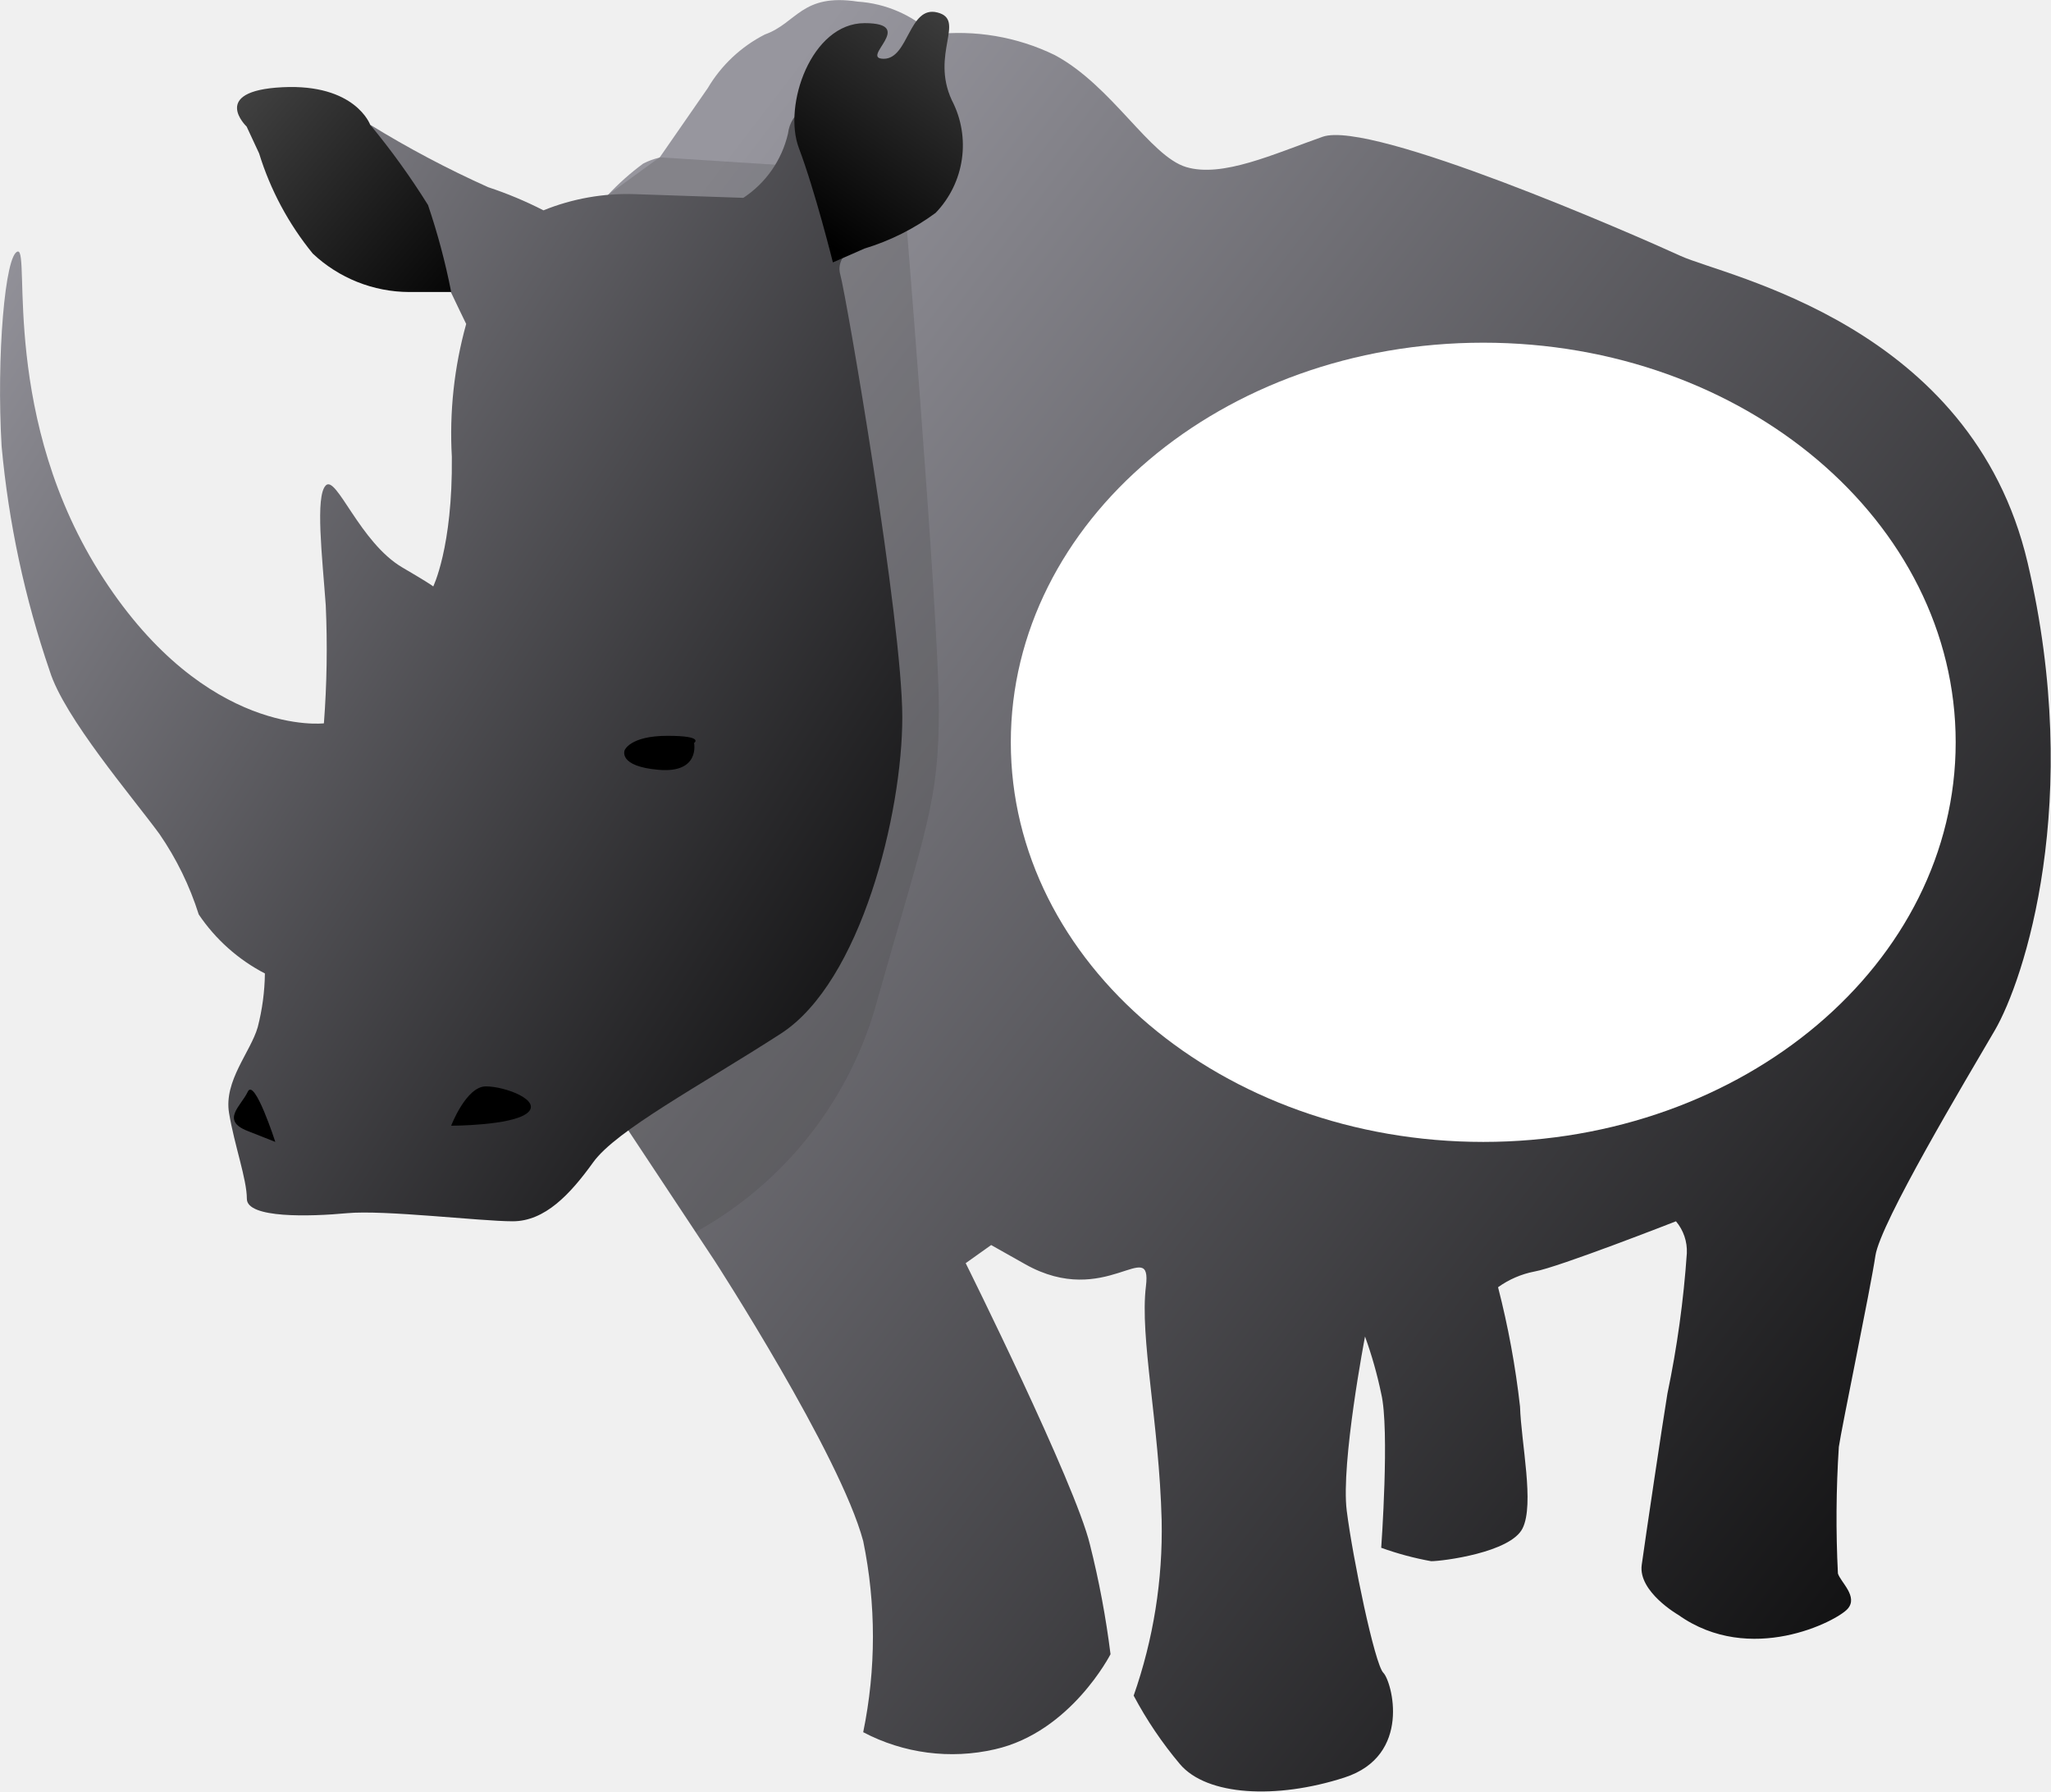
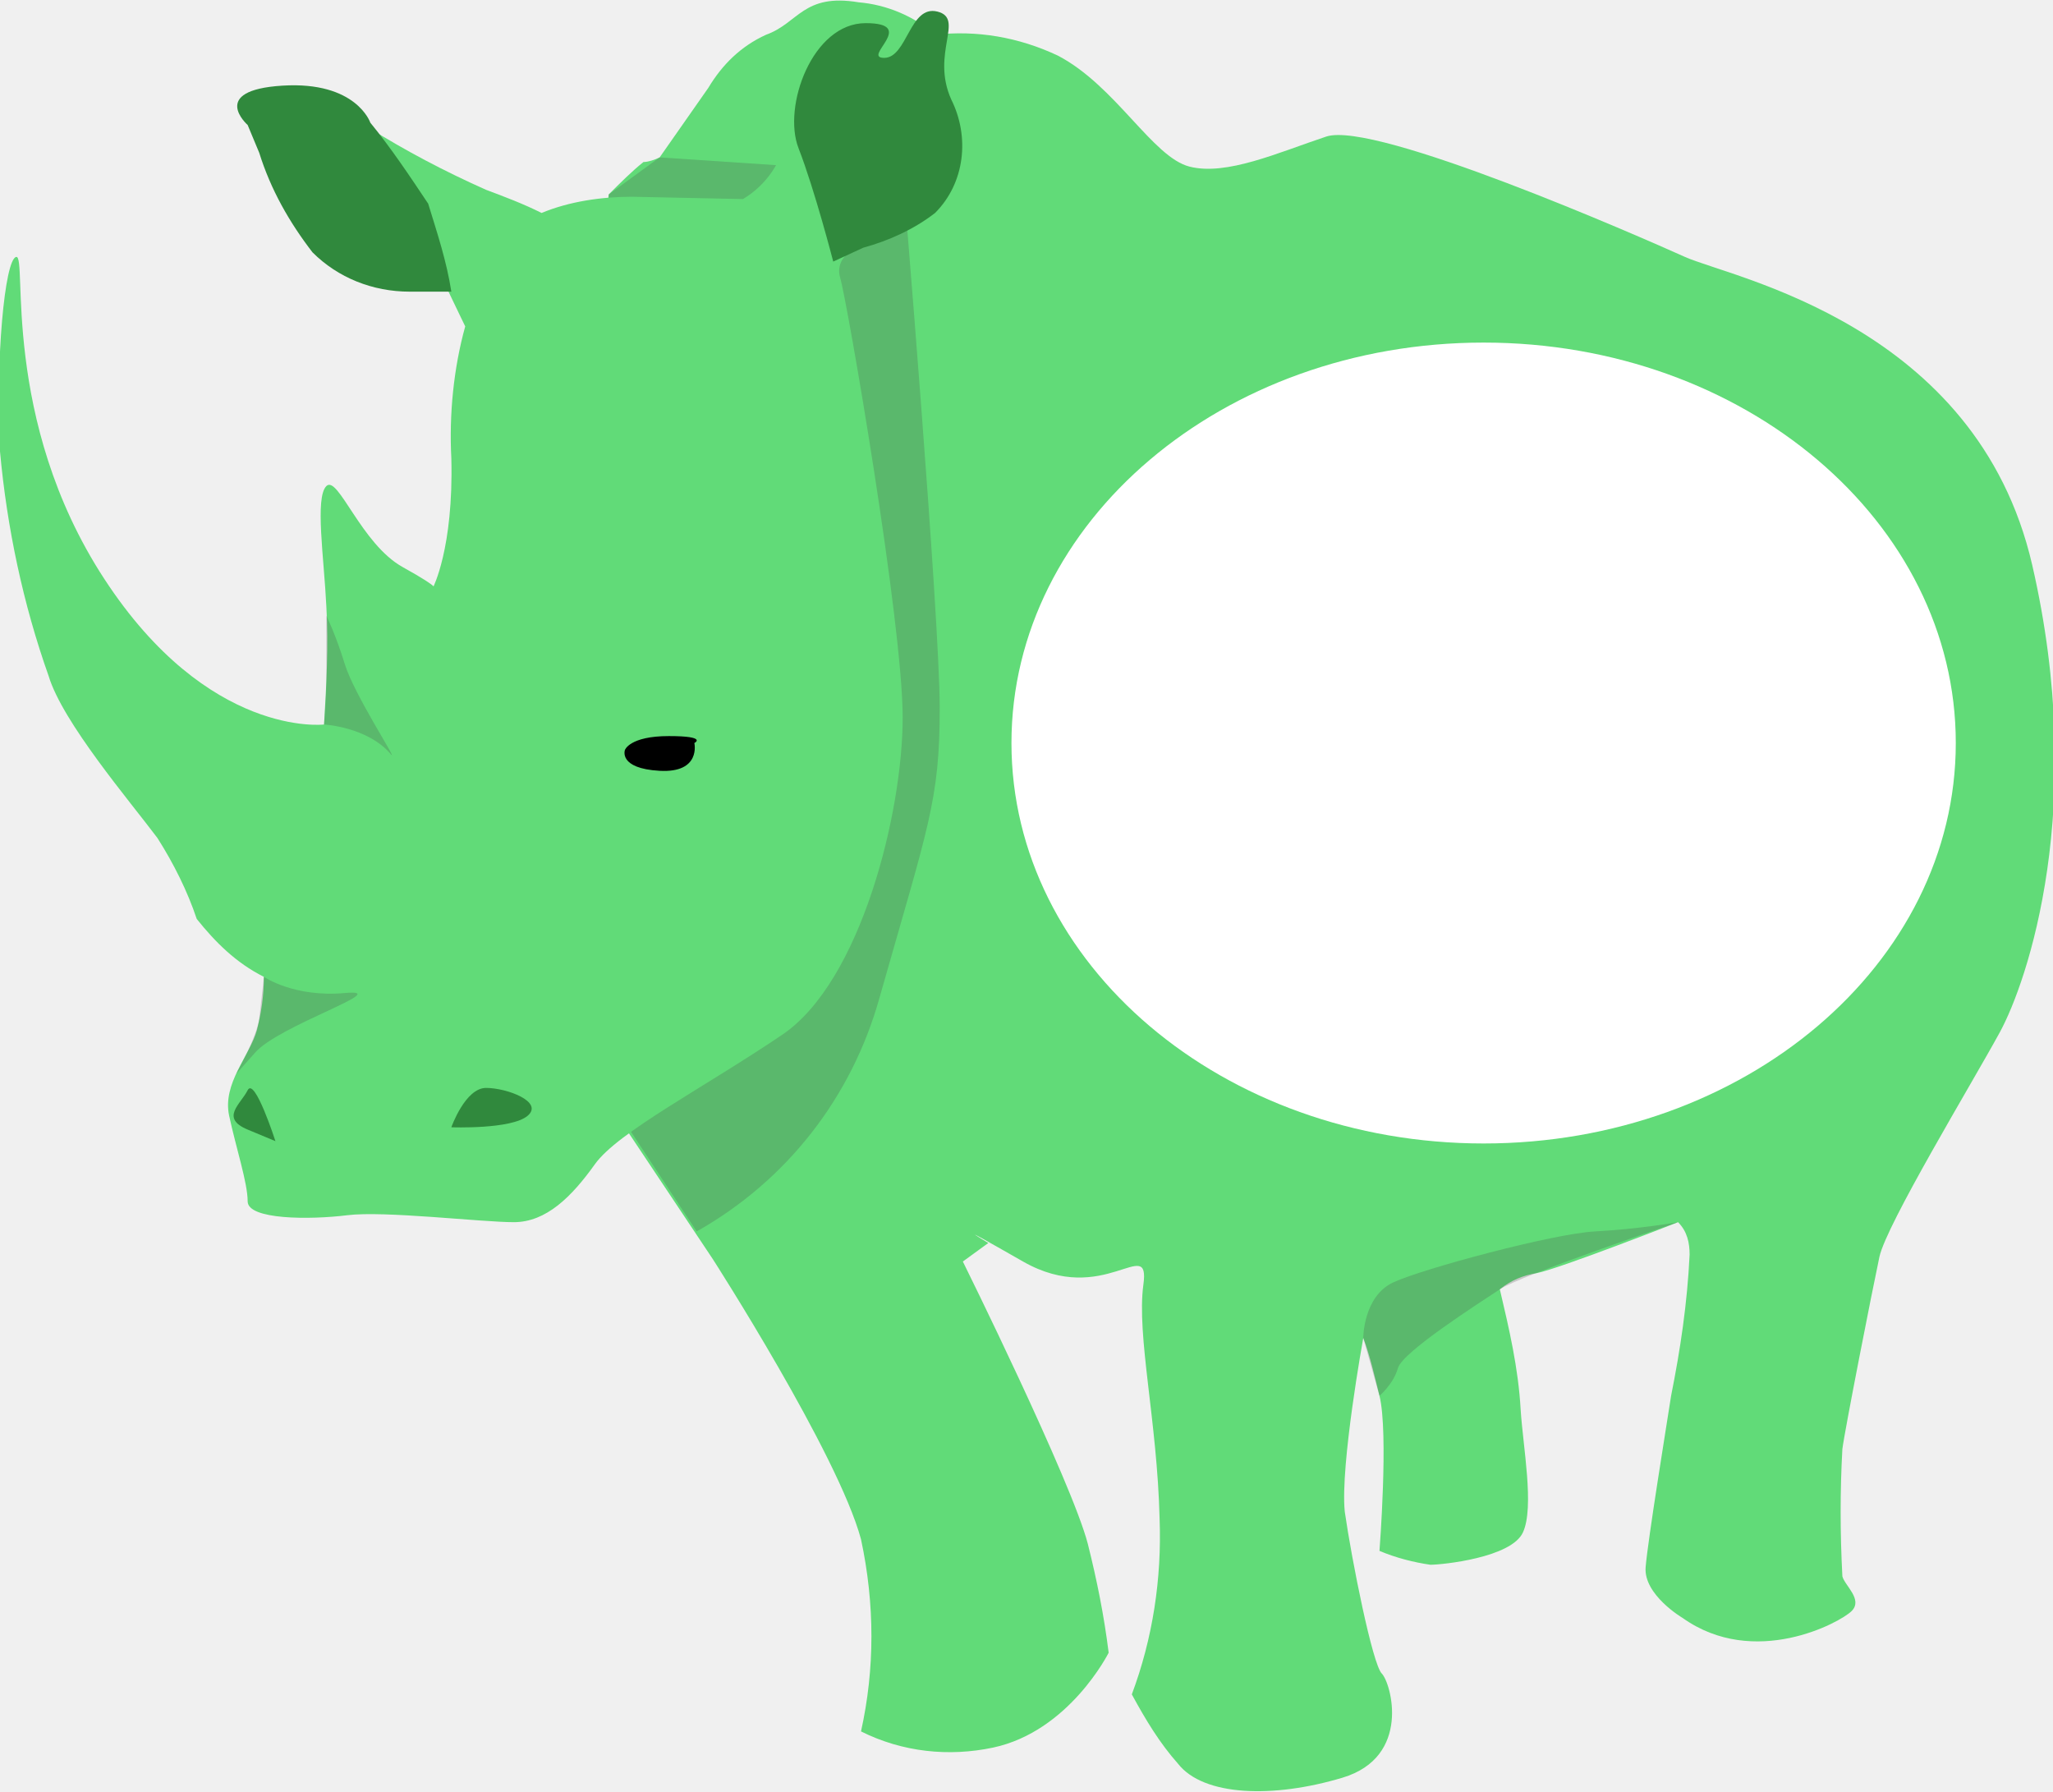
- <svg xmlns="http://www.w3.org/2000/svg" xmlns:xlink="http://www.w3.org/1999/xlink" id="Layer_1" data-name="Layer 1" viewBox="0 0 88.65 77.41">
-   <defs>
-     <linearGradient id="linear-gradient" x1="92.97" y1="70.75" x2="23.17" y2="17.23" gradientUnits="userSpaceOnUse">
-       <stop offset="0" />
-       <stop offset="1" stop-color="#97969e" />
-     </linearGradient>
-     <linearGradient id="linear-gradient-2" x1="46.69" y1="43.12" x2="-2.41" y2="11.9" xlink:href="#linear-gradient" />
-     <linearGradient id="linear-gradient-3" x1="34.97" y1="9.99" x2="43.93" y2="-3.14" gradientUnits="userSpaceOnUse">
-       <stop offset="0" />
-       <stop offset="1" stop-color="#575757" />
-     </linearGradient>
-     <linearGradient id="linear-gradient-4" x1="20.78" y1="13.19" x2="6.72" y2="1.22" xlink:href="#linear-gradient-3" />
-   </defs>
-   <path d="M26.27,8.43A11.17,11.17,0,0,1,27.8,7.07a3,3,0,0,1,.71-0.26l2.08-3a6.07,6.07,0,0,1,2.47-2.32C34.44,1,34.65-.3,37.07.07a5.24,5.24,0,0,1,3.26,1.42,9.48,9.48,0,0,1,5.26.89c2.47,1.32,4.11,4.37,5.68,4.84s3.79-.57,5.9-1.31,13.53,4.26,15.47,5.15,12.58,2.95,15,13.26-0.16,18.05-1.42,20.21-4.95,8.32-5.16,9.74-1.47,7.47-1.58,8.26A47.34,47.34,0,0,0,79.44,68c0.11,0.37.89,1,.42,1.53s-4.21,2.47-7.32.26c0,0-1.74-1-1.58-2.16s0.89-6.06,1.11-7.4a44.59,44.59,0,0,0,.84-6.07,2,2,0,0,0-.47-1.38s-5.11,2-6.11,2.17a4,4,0,0,0-1.58.68,37.35,37.35,0,0,1,.95,5.16c0.05,1.58.63,4.21,0.11,5.26s-3.47,1.42-3.95,1.42a13.26,13.26,0,0,1-2.16-.58s0.37-5.12,0-6.66A18,18,0,0,0,59,57.76s-1.05,5.47-.79,7.53,1.21,6.63,1.58,7,1.26,3.58-1.68,4.53-5.95.79-7.11-.58A16.9,16.9,0,0,1,49,73.28a21.58,21.58,0,0,0,1.21-7.58c-0.11-4.21-.95-7.9-0.68-10.11s-1.74,1-5.21-.95-1.47-.84-1.47-0.84l-1.11.79s4.74,9.53,5.37,12.16A39.42,39.42,0,0,1,48,71.49S46.28,74.86,43,75.6a8.24,8.24,0,0,1-5.69-.74,20.5,20.5,0,0,0,0-8.26c-1-3.74-6.42-12.11-6.42-12.11l-5-7.55L24.15,26.59Z" style="fill:url(#linear-gradient)" />
-   <path d="M30.08,53.24a16.3,16.3,0,0,0,7.86-10.09c2.1-7.41,2.64-8.48,2.64-12.52S39,7.47,39,7.47L28.51,6.8,26.27,8.43l0.88,40.39Z" style="fill:#414042;opacity:0.23" />
-   <path d="M32.13,8.55a4.55,4.55,0,0,0,1.93-2.78,1.5,1.5,0,0,1,2-1.24l1.26,5.87s-1.26.54-1,1.47S39,26.86,39,31s-1.78,11.43-5.25,13.67-7.11,4.17-8.11,5.56-2.09,2.55-3.48,2.55S16.6,52.28,15,52.43s-4.33.23-4.33-.62-0.54-2.32-.77-3.71,0.93-2.63,1.24-3.71a9.77,9.77,0,0,0,.31-2.32,7.76,7.76,0,0,1-2.86-2.55,13.07,13.07,0,0,0-1.7-3.48C5.71,34.43,2.77,31,2.15,29A41.59,41.59,0,0,1,.07,19.29c-0.23-3.86.15-8.34,0.7-8.42S0,18.13,4.47,25,14,31.26,14,31.26a42.24,42.24,0,0,0,.08-5.1c-0.15-2.09-.46-4.71,0-5.18s1.47,2.47,3.32,3.55,1.31,0.85,1.31.85,0.86-1.7.82-5.64A17.66,17.66,0,0,1,20.15,14s-1.7-3.48-2.47-5.33A21.19,21.19,0,0,0,16,5.39a44.31,44.31,0,0,0,5.1,2.7,16.78,16.78,0,0,1,2.39,1,9.65,9.65,0,0,1,3.94-.7Z" style="fill:url(#linear-gradient-2)" />
-   <path d="M36,11.34s-0.77-3.09-1.47-4.94S35.07,1,37.37,1s-0.25,1.54.83,1.54,1.08-2.32,2.32-2-0.31,1.78.62,3.79a4.21,4.21,0,0,1-.7,4.87,10.1,10.1,0,0,1-3.07,1.54Z" style="fill:url(#linear-gradient-3)" />
-   <path d="M19.5,12.61a29.17,29.17,0,0,0-1-3.75A32,32,0,0,0,16,5.39S15.36,3.61,12.2,3.77s-1.54,1.7-1.54,1.7l0.54,1.16a12.82,12.82,0,0,0,2.32,4.33,6.11,6.11,0,0,0,4.17,1.66H19.5Z" style="fill:url(#linear-gradient-4)" />
-   <path d="M27,32.42s0.23-.62,1.85-0.62S30,32.11,30,32.11s0.27,1.31-1.52,1.16S27,32.42,27,32.42Z" />
-   <path d="M19.5,48.65s0.65-1.7,1.5-1.7,2.47,0.62,1.78,1.16S19.5,48.65,19.5,48.65Z" />
-   <path d="M11.9,49.35S11,46.56,10.71,47.18s-1.19,1.24,0,1.7Z" />
-   <ellipse cx="64.11" cy="32.08" rx="20.42" ry="17.27" style="fill:#fff" />
+ <svg xmlns="http://www.w3.org/2000/svg" version="1.1" id="Layer_1" x="0px" y="0px" viewBox="0 0 88.7 77.4" style="enable-background:new 0 0 88.7 77.4;" xml:space="preserve">
+   <style type="text/css">
+ 	.st0{fill:#61DB78;}
+ 	.st1{opacity:0.23;fill:#414042;enable-background:new    ;}
+ 	.st2{fill:#30893D;}
+ 	.st3{fill:#FFFFFF;}
+ </style>
+   <path class="st0" d="M26.3,8.4c0.5-0.5,1-1,1.5-1.4c0.2,0,0.5-0.1,0.7-0.2l2.1-3c0.6-1,1.4-1.8,2.5-2.3c1.4-0.5,1.6-1.8,4-1.4  c1.2,0.1,2.4,0.6,3.3,1.4c1.8-0.2,3.6,0.1,5.3,0.9c2.5,1.3,4.1,4.4,5.7,4.8s3.8-0.6,5.9-1.3s13.5,4.3,15.5,5.2s12.6,2.9,15,13.3  s-0.2,18-1.4,20.2s-4.9,8.3-5.2,9.7s-1.5,7.5-1.6,8.3c-0.1,1.8-0.1,3.6,0,5.5c0.1,0.4,0.9,1,0.4,1.5s-4.2,2.5-7.3,0.3  c0,0-1.7-1-1.6-2.2s0.9-6.1,1.1-7.4c0.4-2,0.7-4,0.8-6.1c0-0.5-0.1-1-0.5-1.4c0,0-5.1,2-6.1,2.2c-0.6,0.1-1.1,0.3-1.6,0.7  c0.4,1.7,0.8,3.4,0.9,5.2c0.1,1.6,0.6,4.2,0.1,5.3s-3.5,1.4-4,1.4c-0.7-0.1-1.5-0.3-2.2-0.6c0,0,0.4-5.1,0-6.7  c-0.2-0.8-0.4-1.7-0.7-2.5c0,0-1,5.5-0.8,7.5c0.3,2.1,1.2,6.6,1.6,7s1.3,3.6-1.7,4.5s-6,0.8-7.1-0.6c-0.8-0.9-1.4-1.9-2-3  c0.9-2.4,1.3-5,1.2-7.6c-0.1-4.2-1-7.9-0.7-10.1s-1.7,1-5.2-1s-1.5-0.8-1.5-0.8l-1.1,0.8c0,0,4.7,9.5,5.4,12.2  c0.4,1.6,0.7,3.1,0.9,4.7c0,0-1.7,3.4-5,4.1c-1.9,0.4-3.9,0.2-5.7-0.7c0.6-2.7,0.6-5.5,0-8.3c-1-3.7-6.4-12.1-6.4-12.1l-5-7.5  l-1.7-20.3L26.3,8.4z" />
+   <path class="st1" d="M30.1,53.2C34,51,36.8,47.4,38,43.1c2.1-7.4,2.6-8.5,2.6-12.5S39,7.5,39,7.5L28.5,6.8l-2.2,1.6l0.9,40.4  L30.1,53.2z" />
+   <path class="st0" d="M32.1,8.6C33.1,8,33.8,7,34,5.8c0.1-0.8,0.8-1.4,1.7-1.3c0.1,0,0.2,0,0.3,0.1l1.3,5.9c0,0-1.3,0.5-1,1.5  S39,26.9,39,31s-1.8,11.4-5.2,13.7s-7.1,4.2-8.1,5.6s-2.1,2.5-3.5,2.5s-5.6-0.5-7.2-0.3s-4.3,0.2-4.3-0.6s-0.5-2.3-0.8-3.7  s0.9-2.6,1.2-3.7c0.2-0.8,0.3-1.5,0.3-2.3c-1.2-0.6-2.1-1.5-2.9-2.5c-0.4-1.2-1-2.4-1.7-3.5c-1.2-1.6-4.1-5-4.7-7  C1,26.1,0.3,22.8,0,19.5c-0.2-3.9,0.2-8.3,0.7-8.4S0,18.1,4.5,25s9.5,6.3,9.5,6.3c0.1-1.7,0.2-3.4,0.1-5.1c-0.1-2.1-0.5-4.7,0-5.2  s1.5,2.5,3.3,3.5s1.3,0.9,1.3,0.9s0.9-1.7,0.8-5.6c-0.1-1.9,0.1-3.9,0.6-5.7c0,0-1.7-3.5-2.5-5.3c-0.5-1.1-1-2.2-1.7-3.3  c1.6,1,3.3,1.9,5.1,2.7c0.8,0.3,1.6,0.6,2.4,1c1.2-0.5,2.6-0.7,3.9-0.7L32.1,8.6z" />
+   <path class="st2" d="M36,11.3c0,0-0.8-3.1-1.5-4.9S35.1,1,37.4,1s-0.2,1.5,0.8,1.5s1.1-2.3,2.3-2s-0.3,1.8,0.6,3.8  c0.8,1.6,0.6,3.6-0.7,4.9c-0.9,0.7-2,1.2-3.1,1.5L36,11.3z" />
+   <path class="st2" d="M19.5,12.6c-0.2-1.3-0.6-2.5-1-3.8c-0.8-1.2-1.6-2.4-2.5-3.5c0,0-0.6-1.8-3.8-1.6s-1.5,1.7-1.5,1.7l0.5,1.2  c0.5,1.6,1.3,3,2.3,4.3c1.1,1.1,2.6,1.7,4.2,1.7H19.5L19.5,12.6z" />
+   <path d="M27,32.4c0,0,0.2-0.6,1.9-0.6s1.1,0.3,1.1,0.3s0.3,1.3-1.5,1.2S27,32.4,27,32.4z" />
+   <path class="st2" d="M19.5,48.7c0,0,0.6-1.7,1.5-1.7s2.5,0.6,1.8,1.2S19.5,48.7,19.5,48.7z" />
+   <path class="st2" d="M11.9,49.3c0,0-0.9-2.8-1.2-2.2s-1.2,1.2,0,1.7L11.9,49.3z" />
+   <ellipse class="st3" cx="64.1" cy="32.1" rx="20.4" ry="17.3" />
+   <path class="st1" d="M11.4,42.2c0,0,1.3,0.9,3.5,0.7S12,44.3,11,45.5l-0.8,0.9c0,0,0.9-1.6,1-2.4C11.3,43.2,11.4,42.2,11.4,42.2z" />
+   <path class="st1" d="M14,31.3c0,0,1.9,0.1,2.9,1.3c0.3,0.3-1.6-2.6-2-3.9s-0.8-2.1-0.8-2.1s0,2.2,0,2.8C14.1,30.1,14,31.3,14,31.3z" />
+   <path class="st1" d="M58.9,57.8c0,0,0-1.8,1.3-2.4c1.3-0.6,6.9-2.1,8.7-2.2c1.9-0.1,3.6-0.4,3.6-0.4s-6.8,2.3-7.7,2.9  c-0.9,0.6-4.2,2.7-4.4,3.4c-0.2,0.7-0.8,1.2-0.8,1.2L58.9,57.8z" />
</svg>
